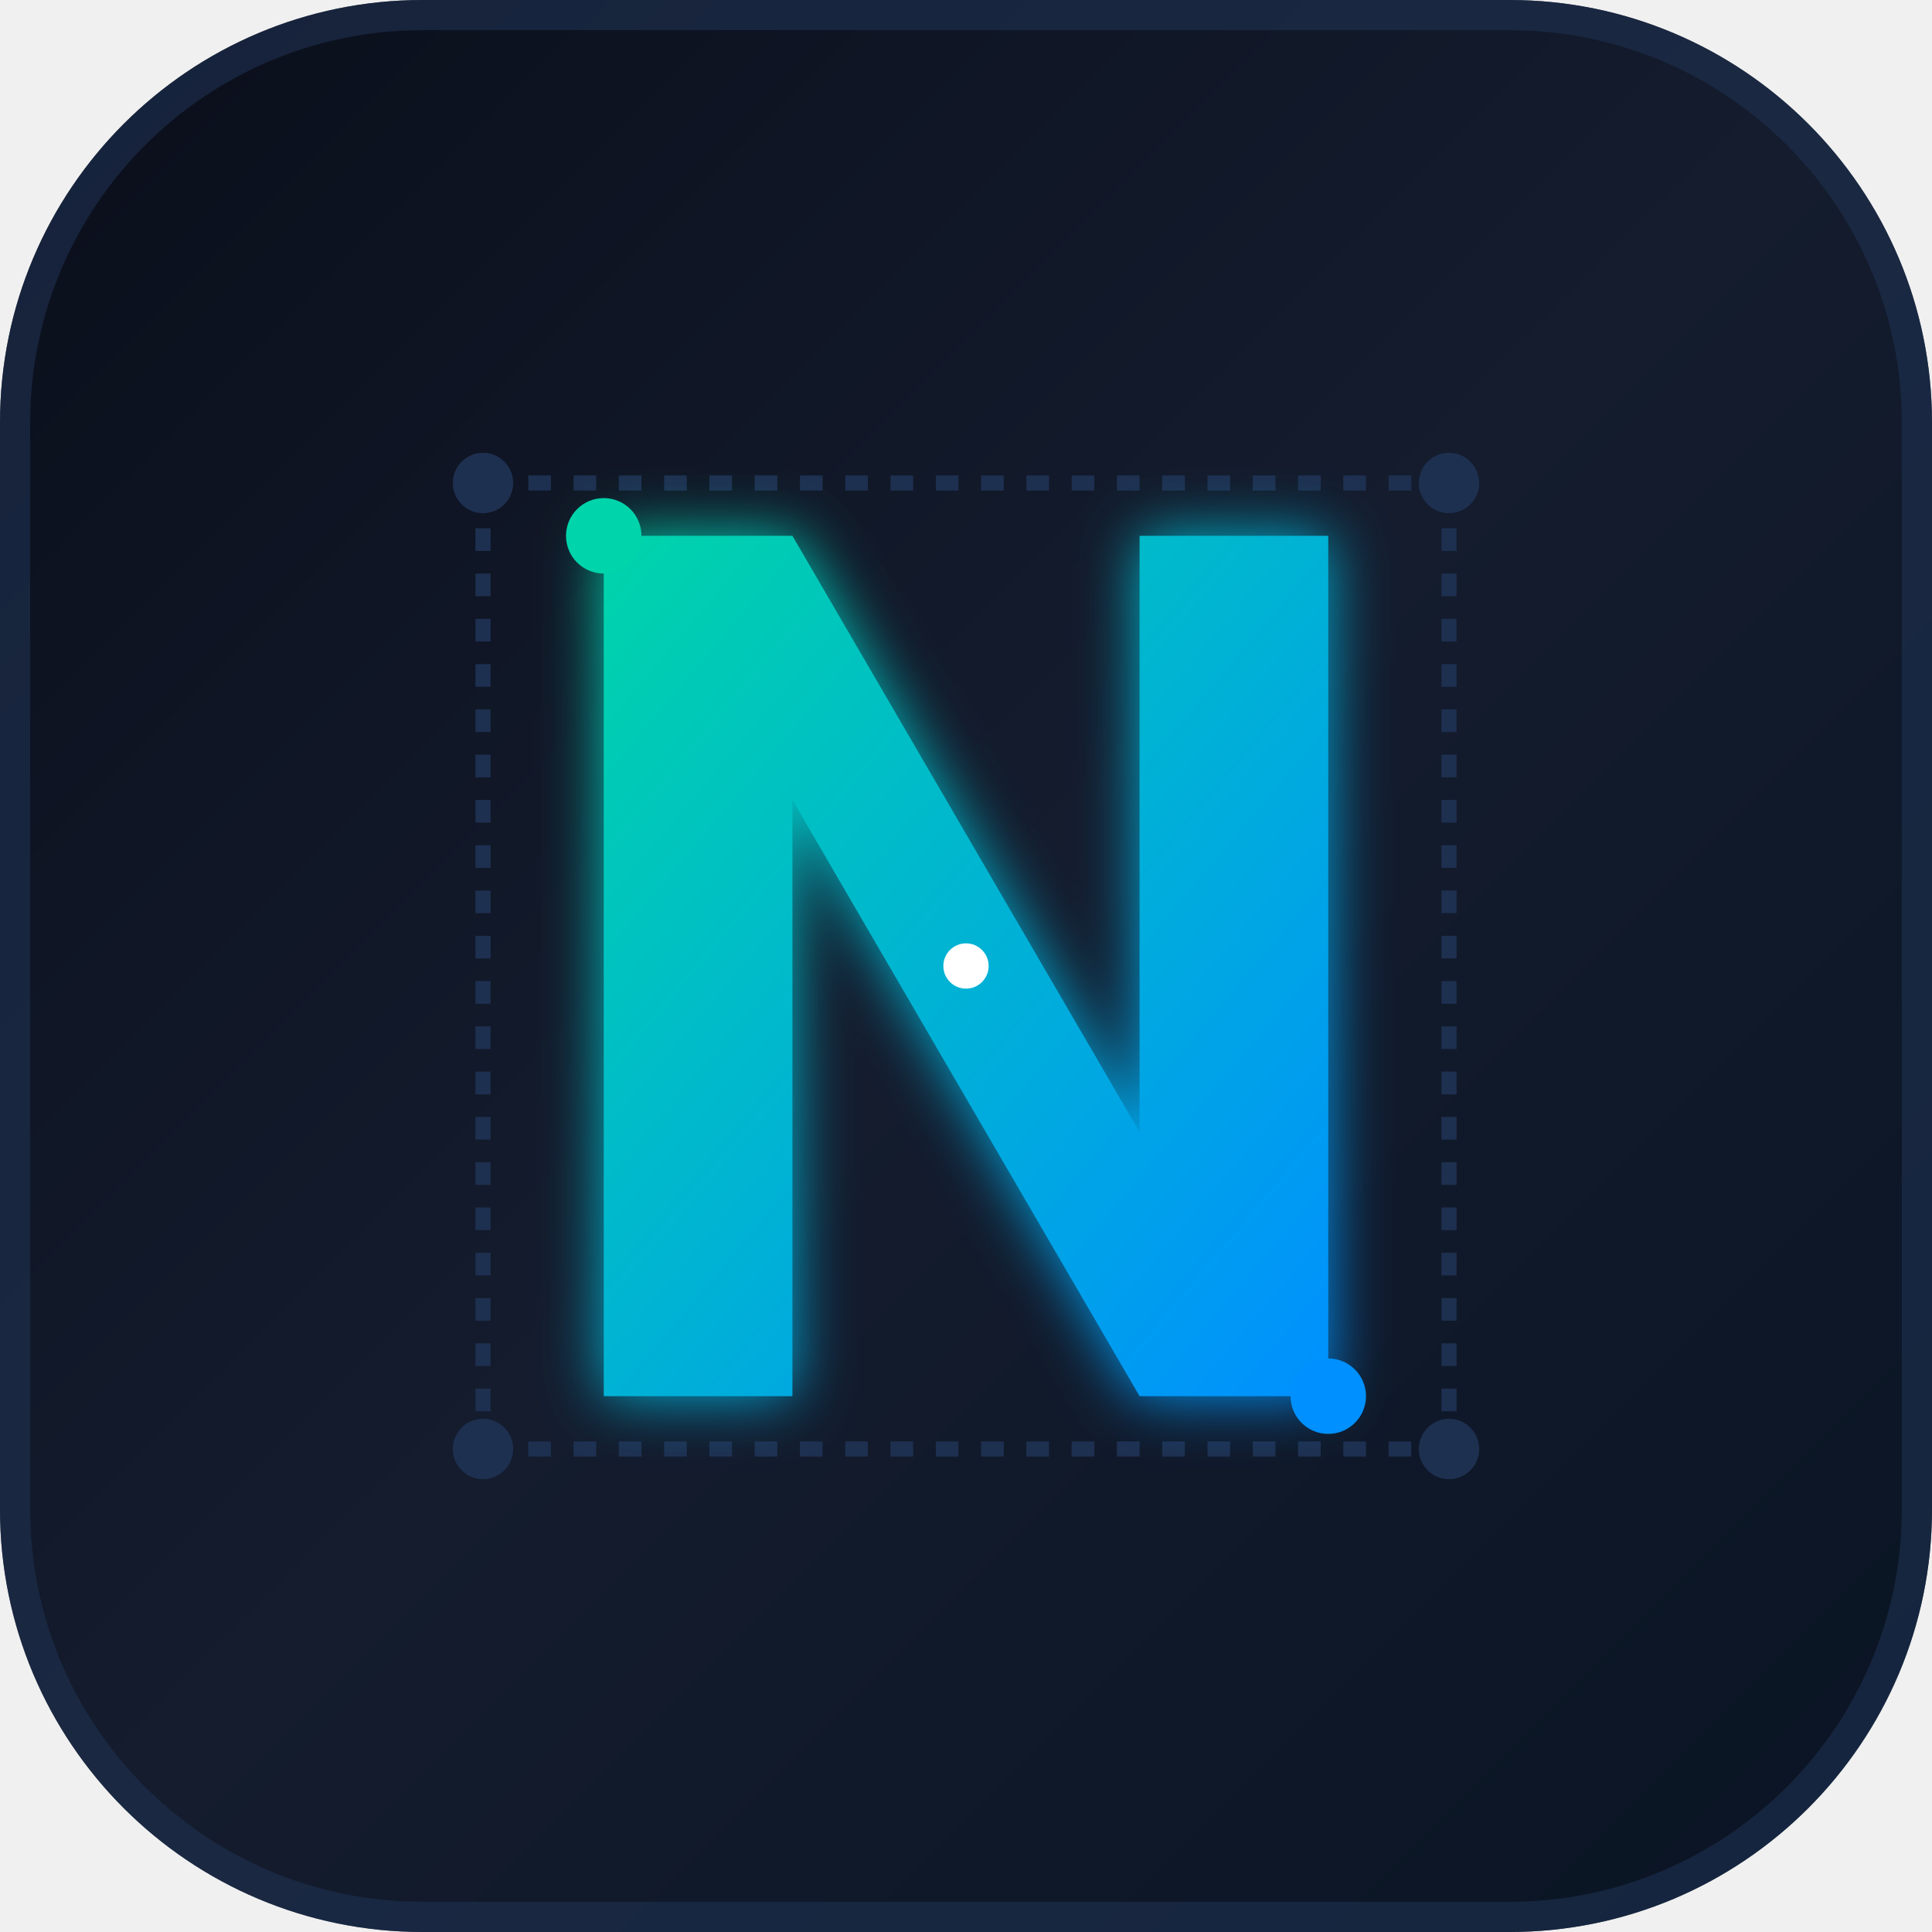
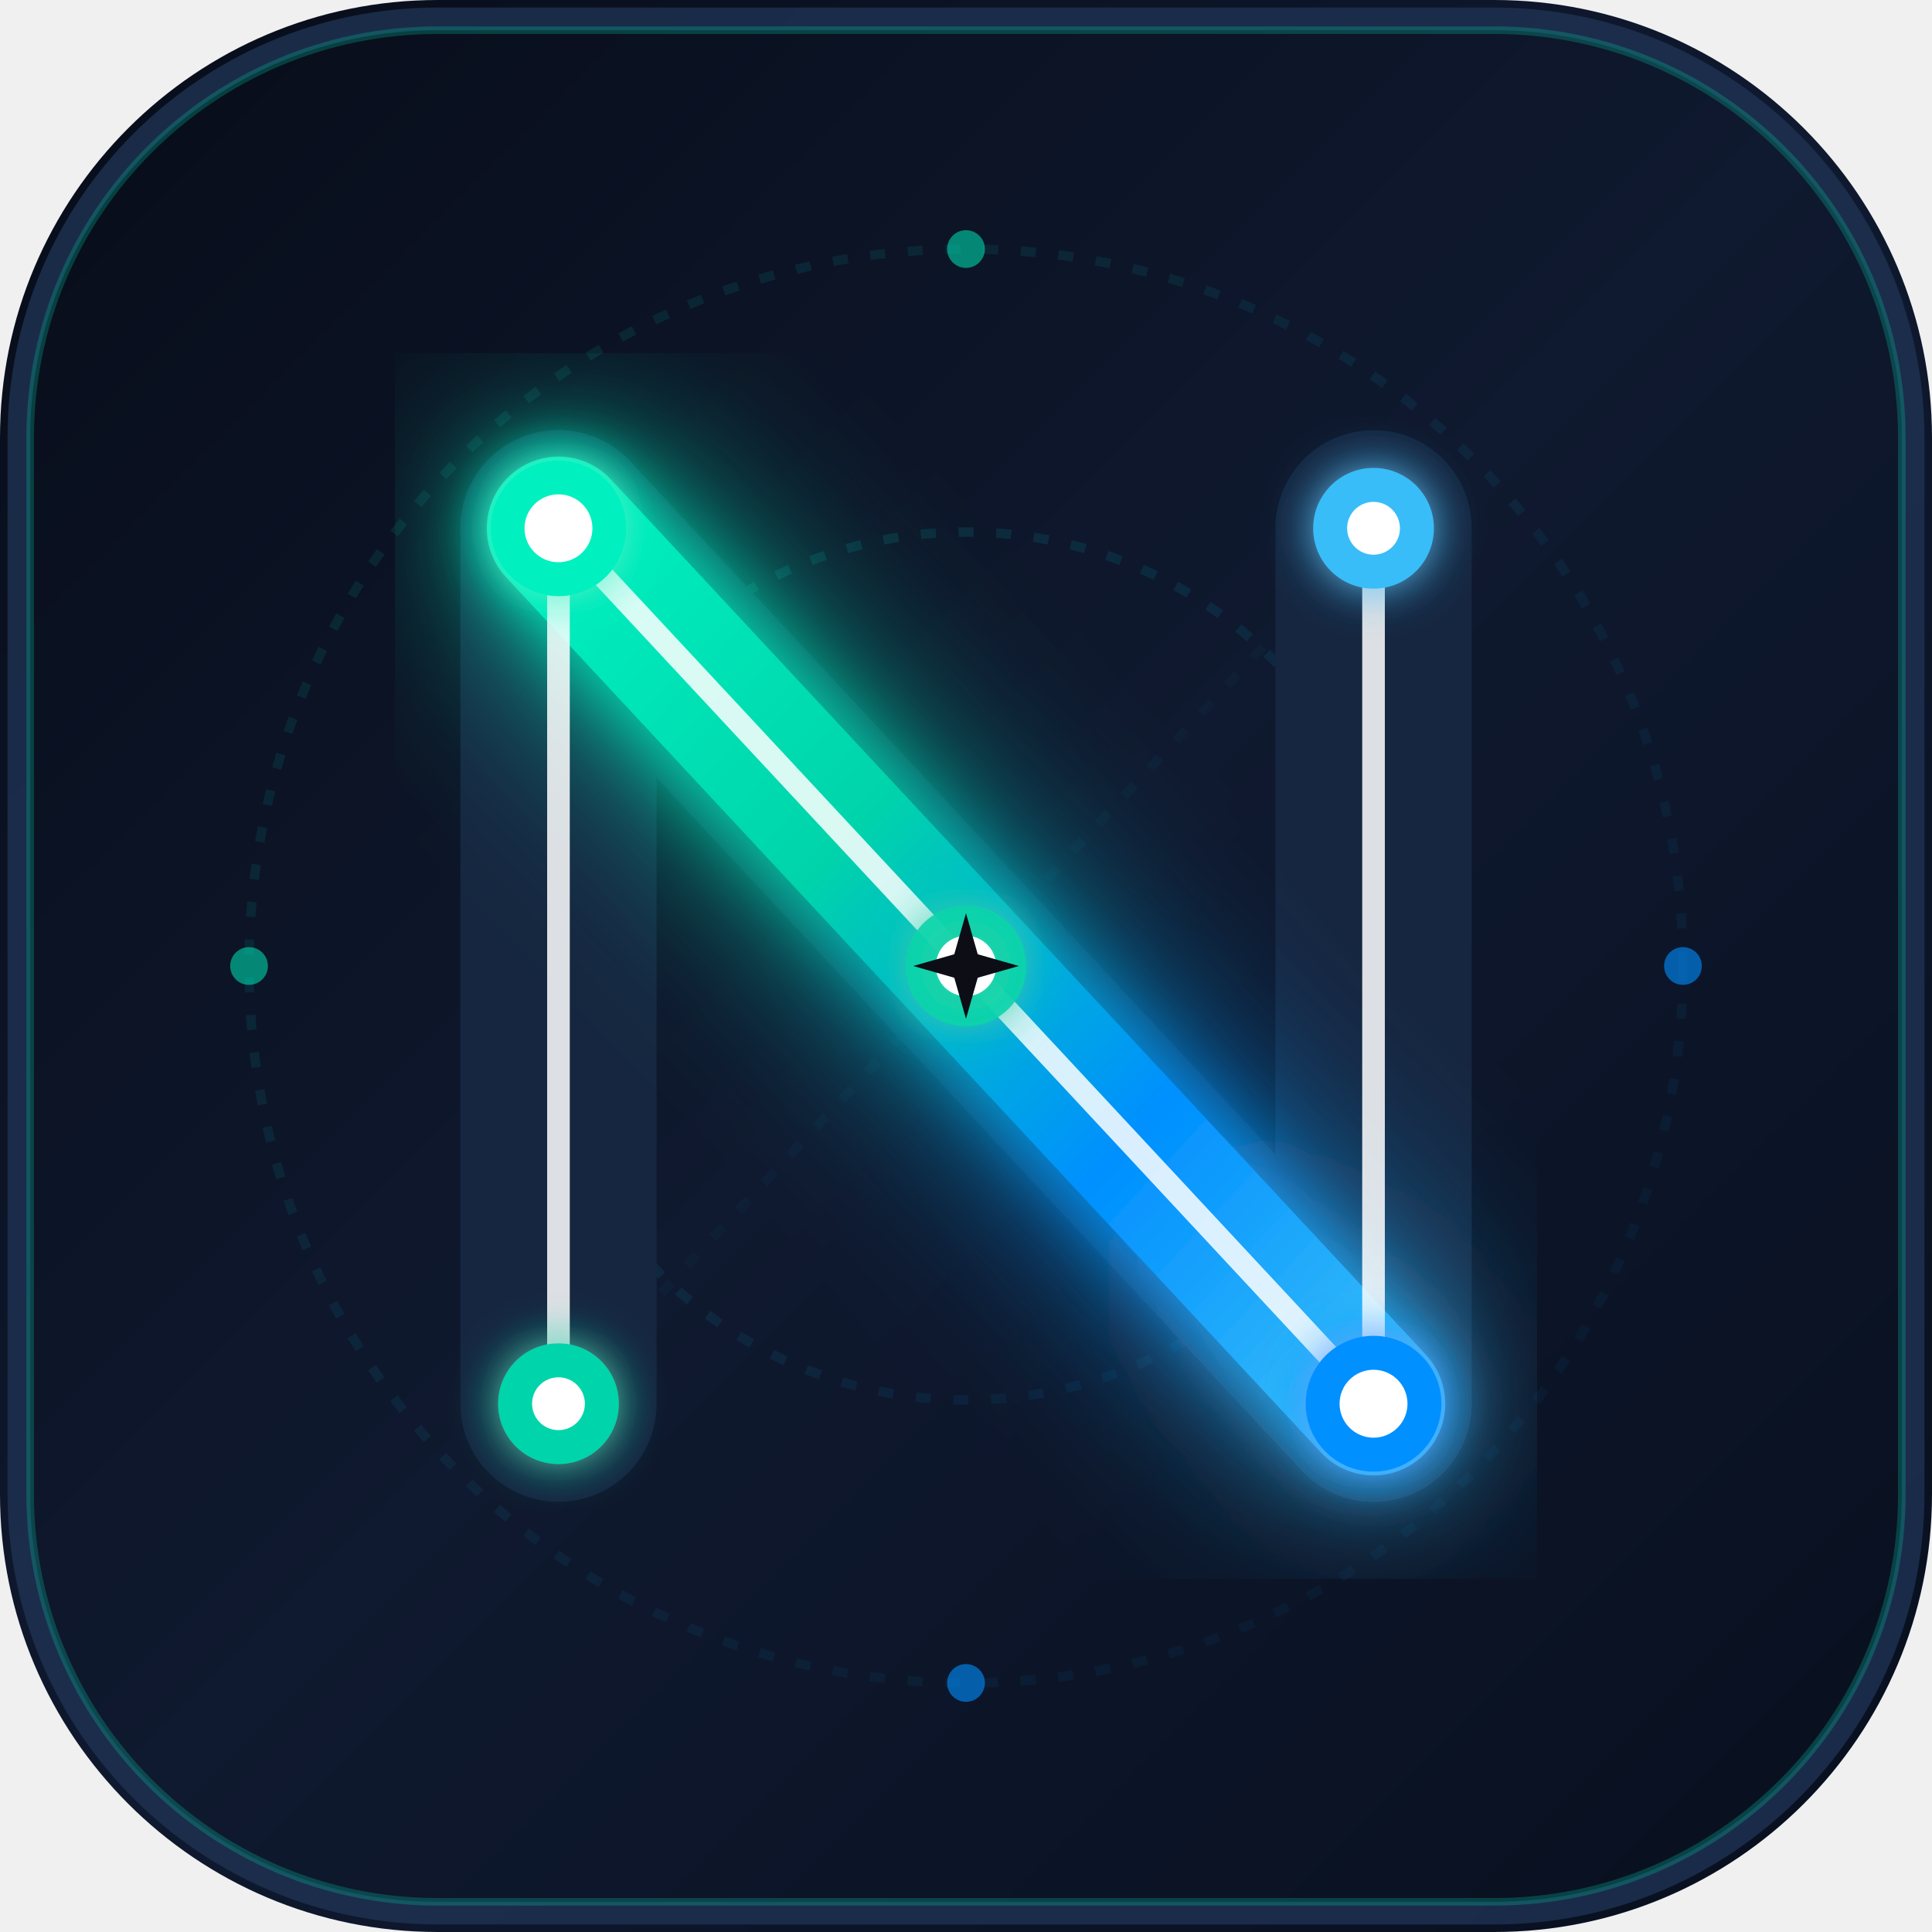
<svg xmlns="http://www.w3.org/2000/svg" viewBox="0 0 512 512" width="512" height="512">
  <defs>
    <linearGradient id="bgGrad" x1="0%" y1="0%" x2="100%" y2="100%">
-       <stop offset="0%" stop-color="#0a0e1a" />
-       <stop offset="50%" stop-color="#141c2e" />
-       <stop offset="100%" stop-color="#091423" />
+       <stop offset="0%" stop-color="#070c18" />
+       <stop offset="50%" stop-color="#0f192f" />
+       <stop offset="100%" stop-color="#080f1e" />
    </linearGradient>
-     <linearGradient id="accentGrad" x1="0%" y1="0%" x2="100%" y2="100%">
-       <stop offset="0%" stop-color="#00d4aa" />
-       <stop offset="100%" stop-color="#0090ff" />
+     <linearGradient id="netopsGrad" x1="0%" y1="0%" x2="100%" y2="100%">
+       <stop offset="0%" stop-color="#00f0c0" />
+       <stop offset="35%" stop-color="#00d4aa" />
+       <stop offset="70%" stop-color="#0090ff" />
+       <stop offset="100%" stop-color="#38bdf8" />
    </linearGradient>
-     <filter id="glow" x="-20%" y="-20%" width="140%" height="140%">
-       <feGaussianBlur stdDeviation="8" result="blur" />
-       <feComposite in="SourceGraphic" in2="blur" operator="over" />
+     <linearGradient id="traceGrad" x1="0%" y1="0%" x2="100%" y2="100%">
+       <stop offset="0%" stop-color="#00d4aa" stop-opacity="0.3" />
+       <stop offset="100%" stop-color="#0090ff" stop-opacity="0.1" />
+     </linearGradient>
+     <filter id="coreGlow" x="-20%" y="-20%" width="140%" height="140%">
+       <feGaussianBlur stdDeviation="10" result="blur1" />
+       <feGaussianBlur stdDeviation="24" result="blur2" />
+       <feMerge>
+         <feMergeNode in="blur2" />
+         <feMergeNode in="blur1" />
+         <feMergeNode in="SourceGraphic" />
+       </feMerge>
+     </filter>
+     <filter id="beaconGlow" x="-50%" y="-50%" width="200%" height="200%">
+       <feGaussianBlur stdDeviation="6" result="blur" />
+       <feMerge>
+         <feMergeNode in="blur" />
+         <feMergeNode in="SourceGraphic" />
+       </feMerge>
    </filter>
  </defs>
-   <rect width="512" height="512" rx="112" fill="url(#bgGrad)" />
-   <rect x="4" y="4" width="504" height="504" rx="108" fill="none" stroke="#1e3050" stroke-width="8" opacity="0.6" />
-   <g stroke="#1e3050" stroke-width="4" stroke-dasharray="6,6">
-     <line x1="128" y1="128" x2="384" y2="128" />
-     <line x1="128" y1="384" x2="384" y2="384" />
-     <line x1="128" y1="128" x2="128" y2="384" />
-     <line x1="384" y1="128" x2="384" y2="384" />
+   <rect width="512" height="512" rx="116" fill="url(#bgGrad)" />
+   <rect x="5" y="5" width="502" height="502" rx="111" fill="none" stroke="#1e3252" stroke-width="6" opacity="0.8" />
+   <rect x="8" y="8" width="496" height="496" rx="108" fill="none" stroke="#00d4aa" stroke-width="2" opacity="0.25" />
+   <g stroke="url(#traceGrad)" stroke-width="2.5" stroke-dasharray="4,6" fill="none">
+     <circle cx="256" cy="256" r="190" opacity="0.4" />
+     <circle cx="256" cy="256" r="115" opacity="0.5" />
+     <line x1="66" y1="256" x2="446" y2="256" opacity="0.3" />
+     <line x1="256" y1="66" x2="256" y2="446" opacity="0.3" />
+     <line x1="148" y1="140" x2="364" y2="372" opacity="0.4" stroke-dasharray="none" stroke-width="1.5" />
+     <line x1="148" y1="372" x2="364" y2="140" opacity="0.2" />
  </g>
-   <circle cx="128" cy="128" r="8" fill="#1e3050" />
-   <circle cx="384" cy="128" r="8" fill="#1e3050" />
-   <circle cx="128" cy="384" r="8" fill="#1e3050" />
-   <circle cx="384" cy="384" r="8" fill="#1e3050" />
-   <path d="M 160 370 L 160 142 L 210 142 L 302 300 L 302 142 L 352 142 L 352 370 L 302 370 L 210 212 L 210 370 Z" fill="url(#accentGrad)" filter="url(#glow)" />
-   <circle cx="160" cy="142" r="10" fill="#00d4aa" />
-   <circle cx="352" cy="370" r="10" fill="#0090ff" />
-   <circle cx="256" cy="256" r="6" fill="#ffffff" />
+   <circle cx="256" cy="66" r="5" fill="#00d4aa" opacity="0.6" />
+   <circle cx="256" cy="446" r="5" fill="#0090ff" opacity="0.6" />
+   <circle cx="66" cy="256" r="5" fill="#00d4aa" opacity="0.6" />
+   <circle cx="446" cy="256" r="5" fill="#0090ff" opacity="0.6" />
+   <path d="M 148 140 L 148 372" stroke="#162640" stroke-width="52" stroke-linecap="round" />
+   <path d="M 364 140 L 364 372" stroke="#162640" stroke-width="52" stroke-linecap="round" />
+   <path d="M 148 140 L 364 372" stroke="#162640" stroke-width="52" stroke-linecap="round" />
+   <g filter="url(#coreGlow)">
+     <path d="M 148 140 L 148 372" stroke="url(#netopsGrad)" stroke-width="38" stroke-linecap="round" />
+     <path d="M 148 140 L 364 372" stroke="url(#netopsGrad)" stroke-width="38" stroke-linecap="round" />
+     <path d="M 364 140 L 364 372" stroke="url(#netopsGrad)" stroke-width="38" stroke-linecap="round" />
+   </g>
+   <path d="M 148 372 L 148 140 L 364 372 L 364 140" fill="none" stroke="#ffffff" stroke-width="6" stroke-linecap="round" stroke-linejoin="round" opacity="0.85" />
+   <g filter="url(#beaconGlow)">
+     <circle cx="148" cy="140" r="18" fill="#00f0c0" />
+     <circle cx="148" cy="140" r="9" fill="#ffffff" />
+   </g>
+   <g filter="url(#beaconGlow)">
+     <circle cx="148" cy="372" r="16" fill="#00d4aa" />
+     <circle cx="148" cy="372" r="7" fill="#ffffff" />
+   </g>
+   <g filter="url(#beaconGlow)">
+     <circle cx="364" cy="140" r="16" fill="#38bdf8" />
+     <circle cx="364" cy="140" r="7" fill="#ffffff" />
+   </g>
+   <g filter="url(#beaconGlow)">
+     <circle cx="364" cy="372" r="18" fill="#0090ff" />
+     <circle cx="364" cy="372" r="9" fill="#ffffff" />
+   </g>
+   <g filter="url(#beaconGlow)">
+     <circle cx="256" cy="256" r="16" fill="#00d4aa" opacity="0.9" />
+     <circle cx="256" cy="256" r="8" fill="#ffffff" />
+     <polygon points="256,242 260,256 256,270 252,256" fill="#070c18" />
+     <polygon points="242,256 256,260 270,256 256,252" fill="#070c18" />
+   </g>
</svg>
